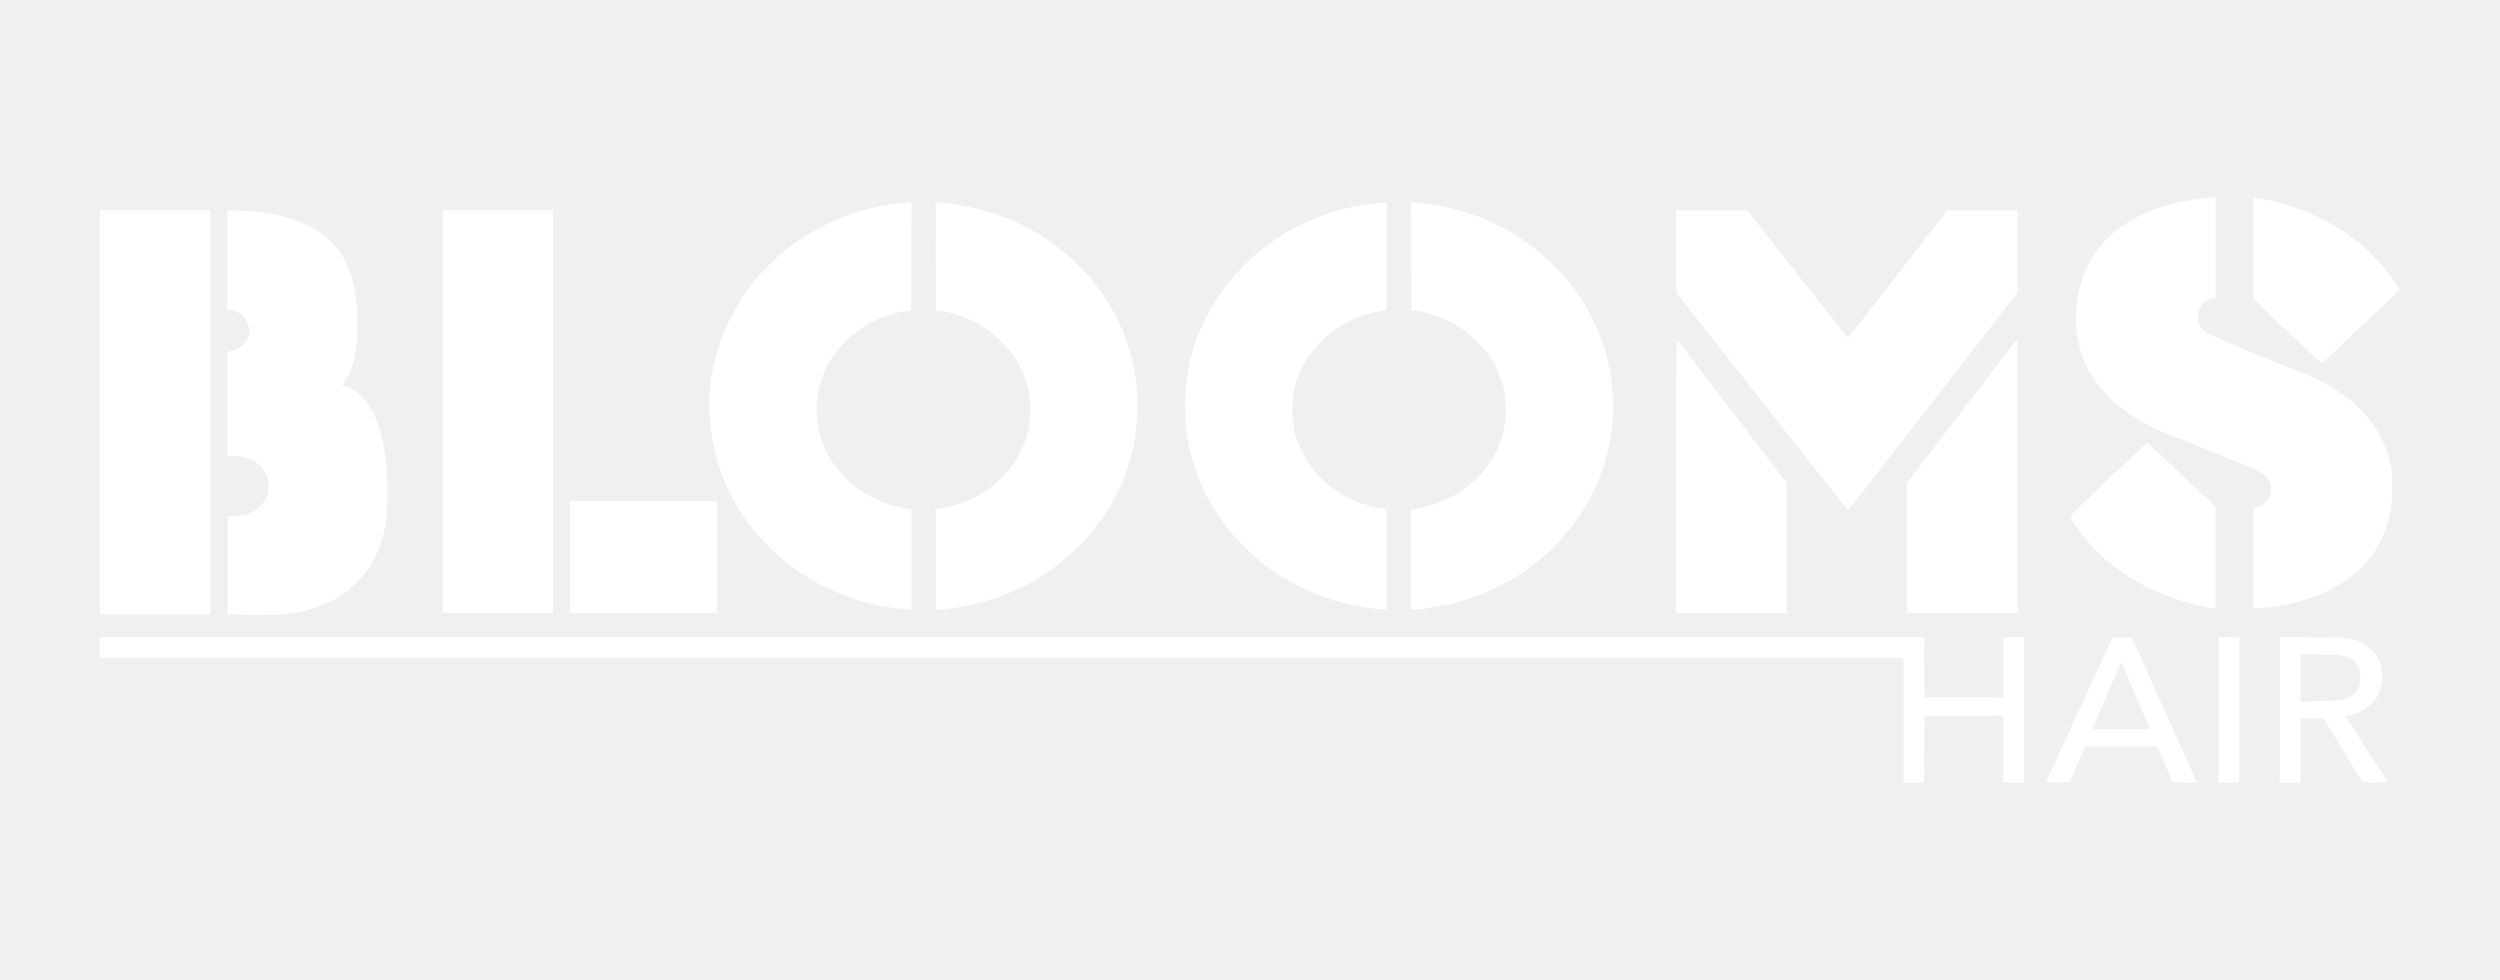
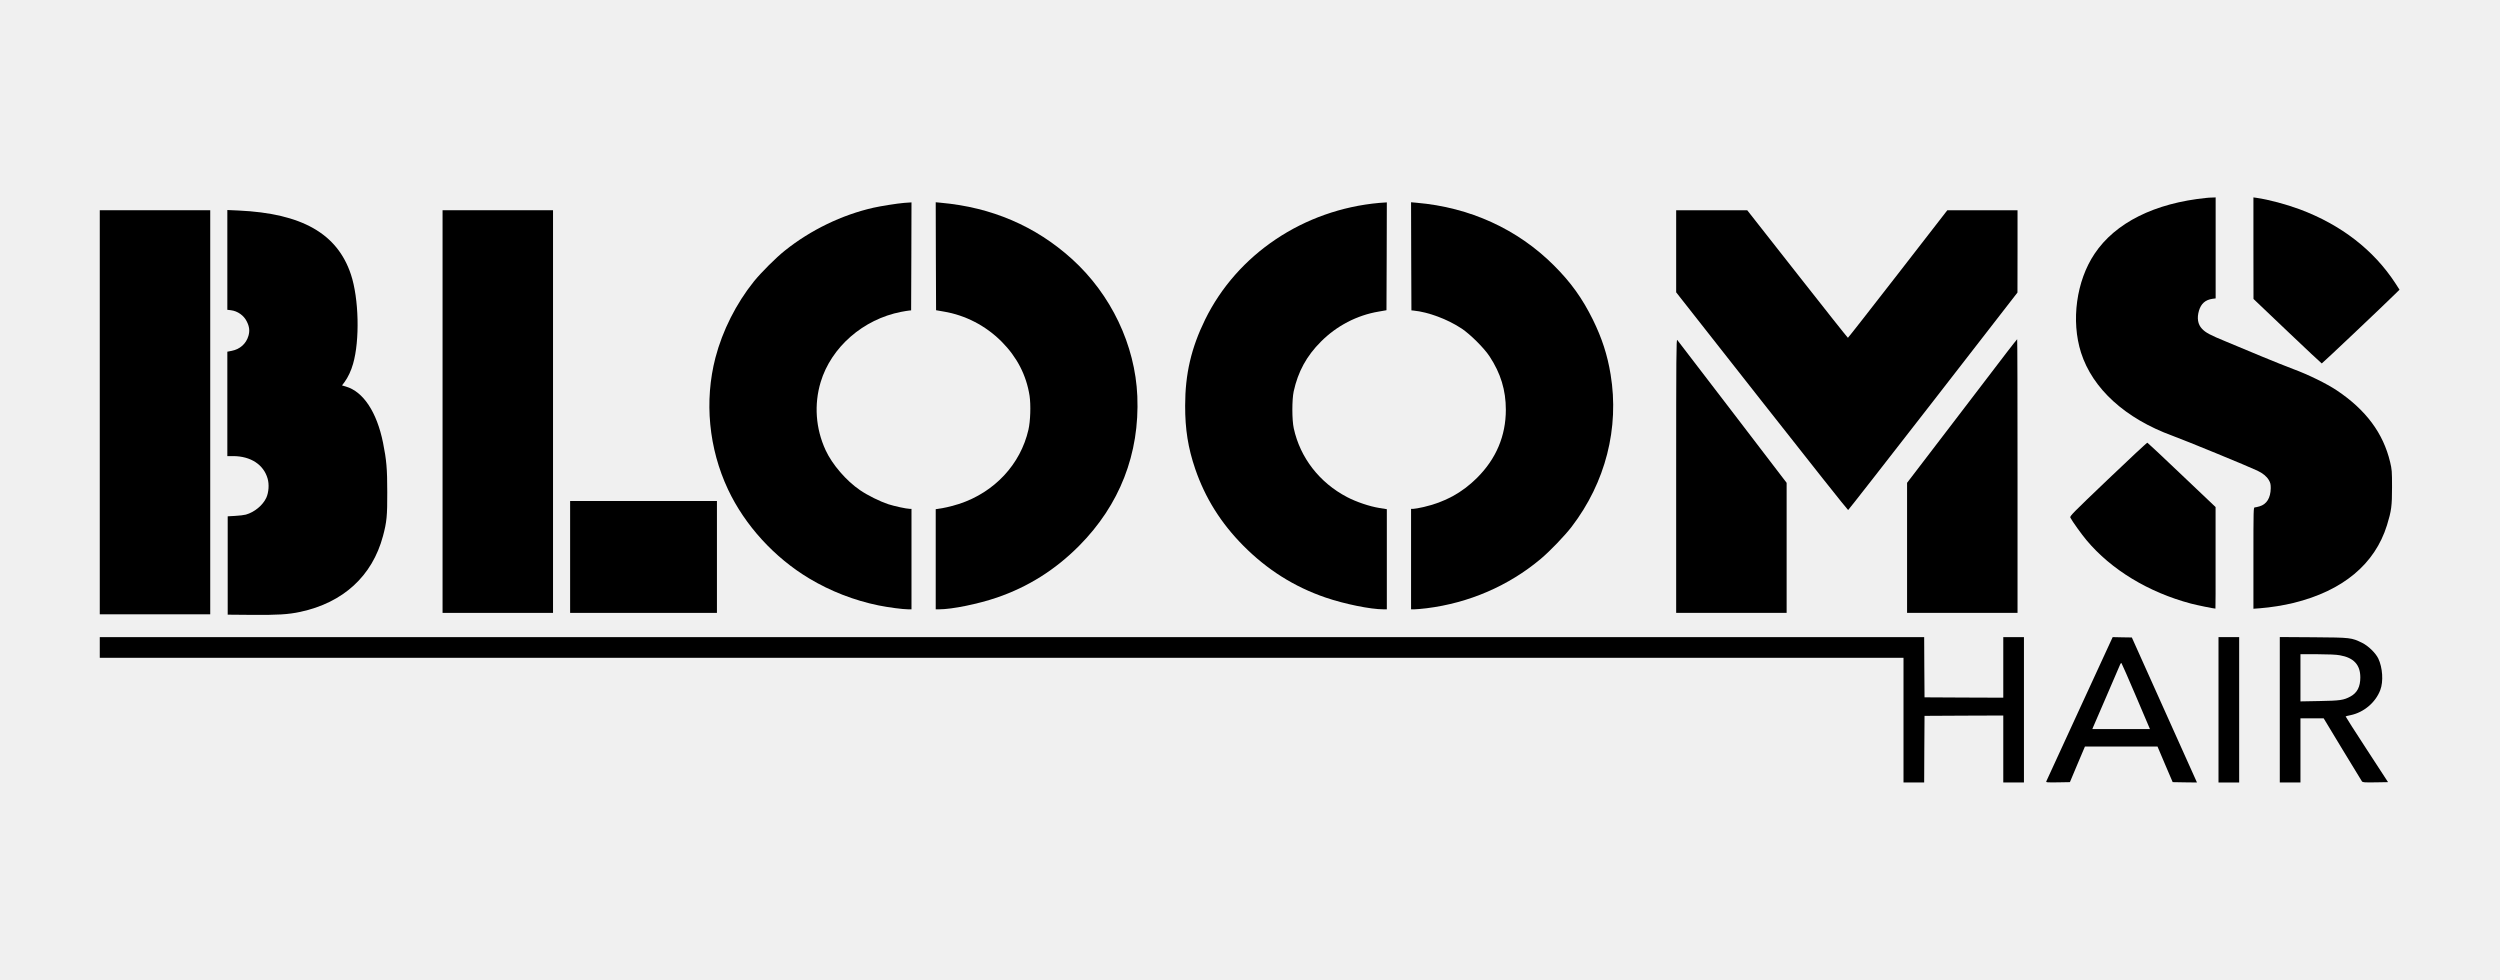
<svg xmlns="http://www.w3.org/2000/svg" version="1.0" width="3508pt" height="1374pt" viewBox="0 0 3508 1374" preserveAspectRatio="xMidYMid meet">
-   <g transform="translate(0,1374) scale(0.1,-0.1)" fill="#ffffff" stroke="none">
+   <g transform="translate(0,1374) scale(0.1,-0.1)" fill="#000" stroke="none">
    <path d="M30960 10963 c-726 -73 -1278 -348 -1569 -784 -256 -382 -332 -940 -190 -1387 162 -507 621 -925 1284 -1167 186 -68 1069 -431 1190 -489 78 -37 131 -81 161 -132 23 -40 27 -58 27 -115 -2 -136 -57 -225 -157 -254 -27 -8 -58 -15 -68 -15 -17 0 -18 -30 -18 -711 l0 -711 93 7 c146 11 334 41 471 75 691 170 1140 544 1310 1090 62 202 71 266 71 535 0 225 -2 247 -27 352 -97 406 -340 732 -748 1005 -141 94 -397 220 -605 297 -93 35 -294 115 -445 178 -151 64 -378 158 -504 210 -227 93 -286 125 -338 180 -58 61 -73 150 -42 254 29 98 90 152 189 166 l45 6 0 708 0 709 -47 -2 c-27 0 -64 -3 -83 -5z" />
    <path d="M31620 10258 l1 -713 475 -452 c262 -249 479 -453 483 -453 7 0 860 807 1029 974 l62 61 -58 90 c-305 468 -762 821 -1342 1038 -189 70 -434 136 -607 161 l-43 6 0 -712z" />
    <path d="M12685 10893 c-96 -8 -329 -45 -430 -68 -441 -100 -881 -313 -1240 -600 -125 -99 -336 -310 -437 -435 -248 -309 -440 -690 -539 -1069 -158 -609 -94 -1274 177 -1850 237 -503 650 -955 1139 -1248 296 -178 634 -309 972 -378 137 -28 343 -55 415 -55 l48 0 0 705 0 705 -26 0 c-42 0 -214 37 -300 65 -115 38 -290 124 -396 197 -193 131 -391 361 -483 561 -140 303 -164 641 -69 957 148 489 596 880 1129 984 44 8 94 17 110 18 l30 3 3 758 2 757 -32 -2 c-18 -1 -51 -3 -73 -5z" />
    <path d="M13132 10144 l3 -757 108 -19 c305 -51 590 -199 812 -422 216 -217 347 -471 392 -760 19 -130 12 -355 -16 -476 -111 -485 -474 -875 -969 -1040 -67 -22 -169 -48 -227 -58 l-105 -17 0 -702 0 -703 49 0 c180 0 547 75 810 165 438 150 819 390 1151 724 572 575 852 1294 819 2101 -30 719 -369 1430 -919 1927 -509 460 -1124 724 -1838 788 l-72 7 2 -758z" />
    <path d="M19355 10893 c-1063 -95 -1995 -720 -2445 -1638 -195 -398 -280 -764 -280 -1206 -1 -333 41 -595 141 -888 140 -409 361 -761 674 -1077 335 -338 715 -578 1156 -729 263 -90 630 -165 810 -165 l49 0 0 703 0 702 -105 17 c-137 22 -323 85 -453 153 -387 202 -658 552 -748 965 -26 119 -26 400 -1 518 61 277 180 496 382 698 222 223 507 371 812 422 l108 19 3 756 2 757 -32 -2 c-18 -1 -51 -3 -73 -5z" />
    <path d="M19802 10143 l3 -758 30 -3 c206 -20 477 -121 676 -253 121 -81 314 -273 390 -389 157 -238 229 -475 229 -750 0 -366 -136 -688 -404 -955 -212 -211 -453 -342 -756 -411 -58 -13 -120 -24 -137 -24 l-33 0 0 -705 0 -705 48 0 c26 0 103 7 170 15 594 74 1151 314 1602 693 128 107 337 325 433 450 476 622 671 1386 547 2138 -45 275 -121 508 -249 769 -148 299 -308 523 -546 760 -510 510 -1180 816 -1928 880 l-77 7 2 -759z" />
    <path d="M1400 7955 l0 -2835 775 0 775 0 0 2835 0 2835 -775 0 -775 0 0 -2835z" />
    <path d="M3190 10093 l0 -700 49 -6 c95 -11 184 -74 225 -160 36 -72 42 -131 22 -200 -32 -110 -119 -188 -235 -210 l-61 -12 0 -732 0 -733 83 0 c244 -1 426 -119 482 -315 24 -81 16 -194 -18 -269 -49 -106 -166 -203 -287 -237 -25 -7 -92 -15 -150 -18 l-105 -6 0 -690 0 -690 335 -3 c367 -3 514 6 683 42 603 129 1011 503 1161 1064 53 198 61 282 60 617 0 331 -11 451 -59 691 -87 431 -277 719 -522 790 l-54 16 35 46 c50 69 93 160 120 256 96 330 82 920 -30 1255 -191 574 -689 856 -1576 897 l-158 7 0 -700z" />
    <path d="M6210 7965 l0 -2825 775 0 775 0 0 2825 0 2825 -775 0 -775 0 0 -2825z" />
    <path d="M23520 10214 l0 -576 1202 -1529 c661 -841 1206 -1528 1211 -1526 5 1 542 689 1193 1527 l1183 1525 1 578 0 577 -492 0 -493 0 -694 -895 c-382 -492 -697 -895 -701 -895 -4 0 -324 403 -710 895 l-703 895 -499 0 -498 0 0 -576z" />
    <path d="M23520 7062 l0 -1922 775 0 775 0 0 913 0 912 -761 995 c-418 547 -767 1002 -774 1010 -13 12 -15 -228 -15 -1908z" />
    <path d="M28161 8798 c-77 -101 -423 -554 -770 -1008 l-631 -825 0 -912 0 -913 775 0 775 0 0 1920 c0 1056 -2 1920 -5 1920 -2 0 -67 -82 -144 -182z" />
    <path d="M29581 7015 c-504 -481 -540 -518 -530 -538 29 -55 155 -231 227 -317 346 -414 871 -732 1467 -890 84 -22 317 -70 342 -70 2 0 3 321 2 713 l0 712 -473 449 c-260 248 -478 452 -484 454 -6 2 -254 -229 -551 -513z" />
    <path d="M8000 5925 l0 -785 1030 0 1030 0 0 785 0 785 -1030 0 -1030 0 0 -785z" />
    <path d="M1400 4655 l0 -145 12655 0 12655 0 0 -875 0 -875 145 0 145 0 2 468 3 467 553 3 552 2 0 -470 0 -470 145 0 145 0 0 1020 0 1020 -145 0 -145 0 0 -425 0 -425 -552 2 -553 3 -3 423 -2 422 -12800 0 -12800 0 0 -145z" />
    <path d="M29183 3797 c-254 -551 -465 -1010 -469 -1020 -6 -16 4 -17 162 -15 l169 3 105 250 106 250 509 0 509 0 106 -250 107 -250 170 -3 171 -2 -457 1017 -457 1018 -134 2 -135 3 -462 -1003z m790 171 l195 -458 -404 0 -404 0 9 23 c5 12 91 211 191 442 100 231 186 431 191 444 6 14 13 20 18 15 5 -5 97 -215 204 -466z" />
    <path d="M31130 3780 l0 -1020 145 0 145 0 0 1020 0 1020 -145 0 -145 0 0 -1020z" />
    <path d="M31990 3781 l0 -1021 145 0 145 0 0 450 0 450 163 0 163 0 261 -432 c144 -238 268 -441 275 -451 12 -16 30 -17 190 -15 l177 3 -299 459 c-165 253 -298 461 -296 463 2 3 34 11 70 18 186 39 350 178 416 352 46 120 33 315 -28 443 -38 78 -140 177 -227 220 -151 73 -156 74 -682 78 l-473 3 0 -1020z m844 764 c194 -34 286 -134 286 -310 0 -132 -44 -217 -138 -268 -96 -52 -145 -59 -434 -64 l-268 -5 0 331 0 331 238 0 c158 -1 263 -5 316 -15z" />
  </g>
</svg>
